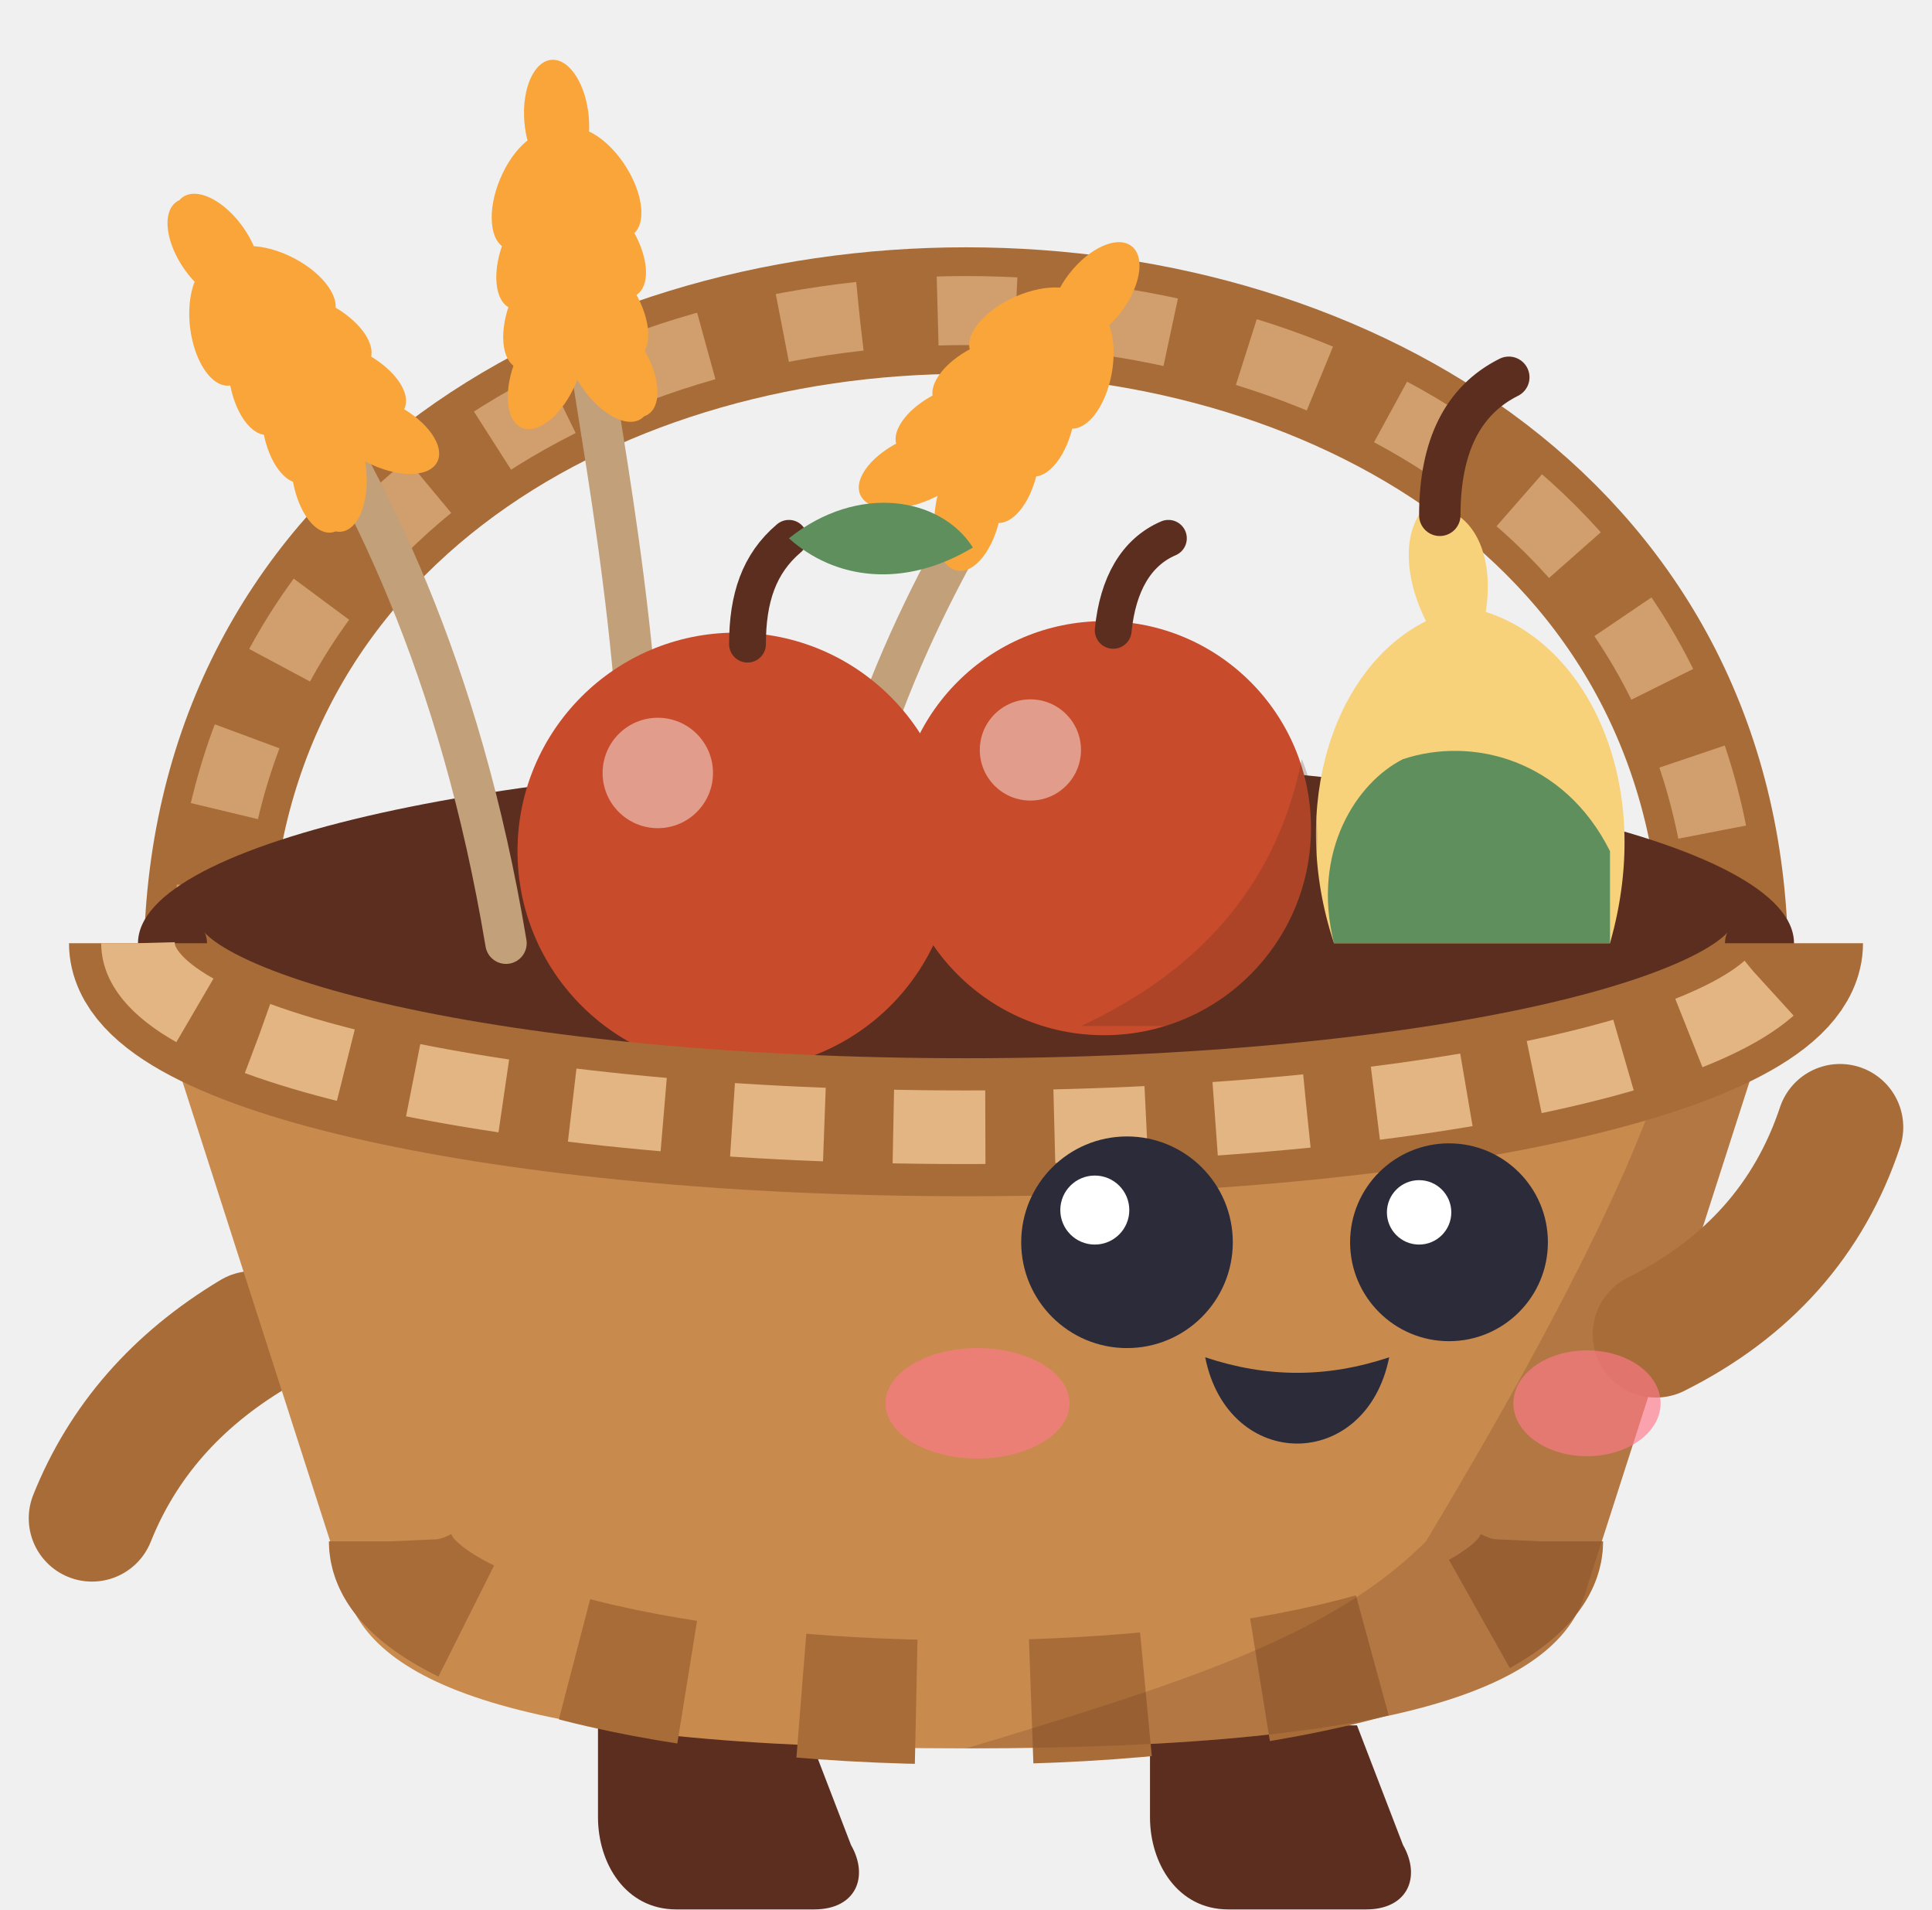
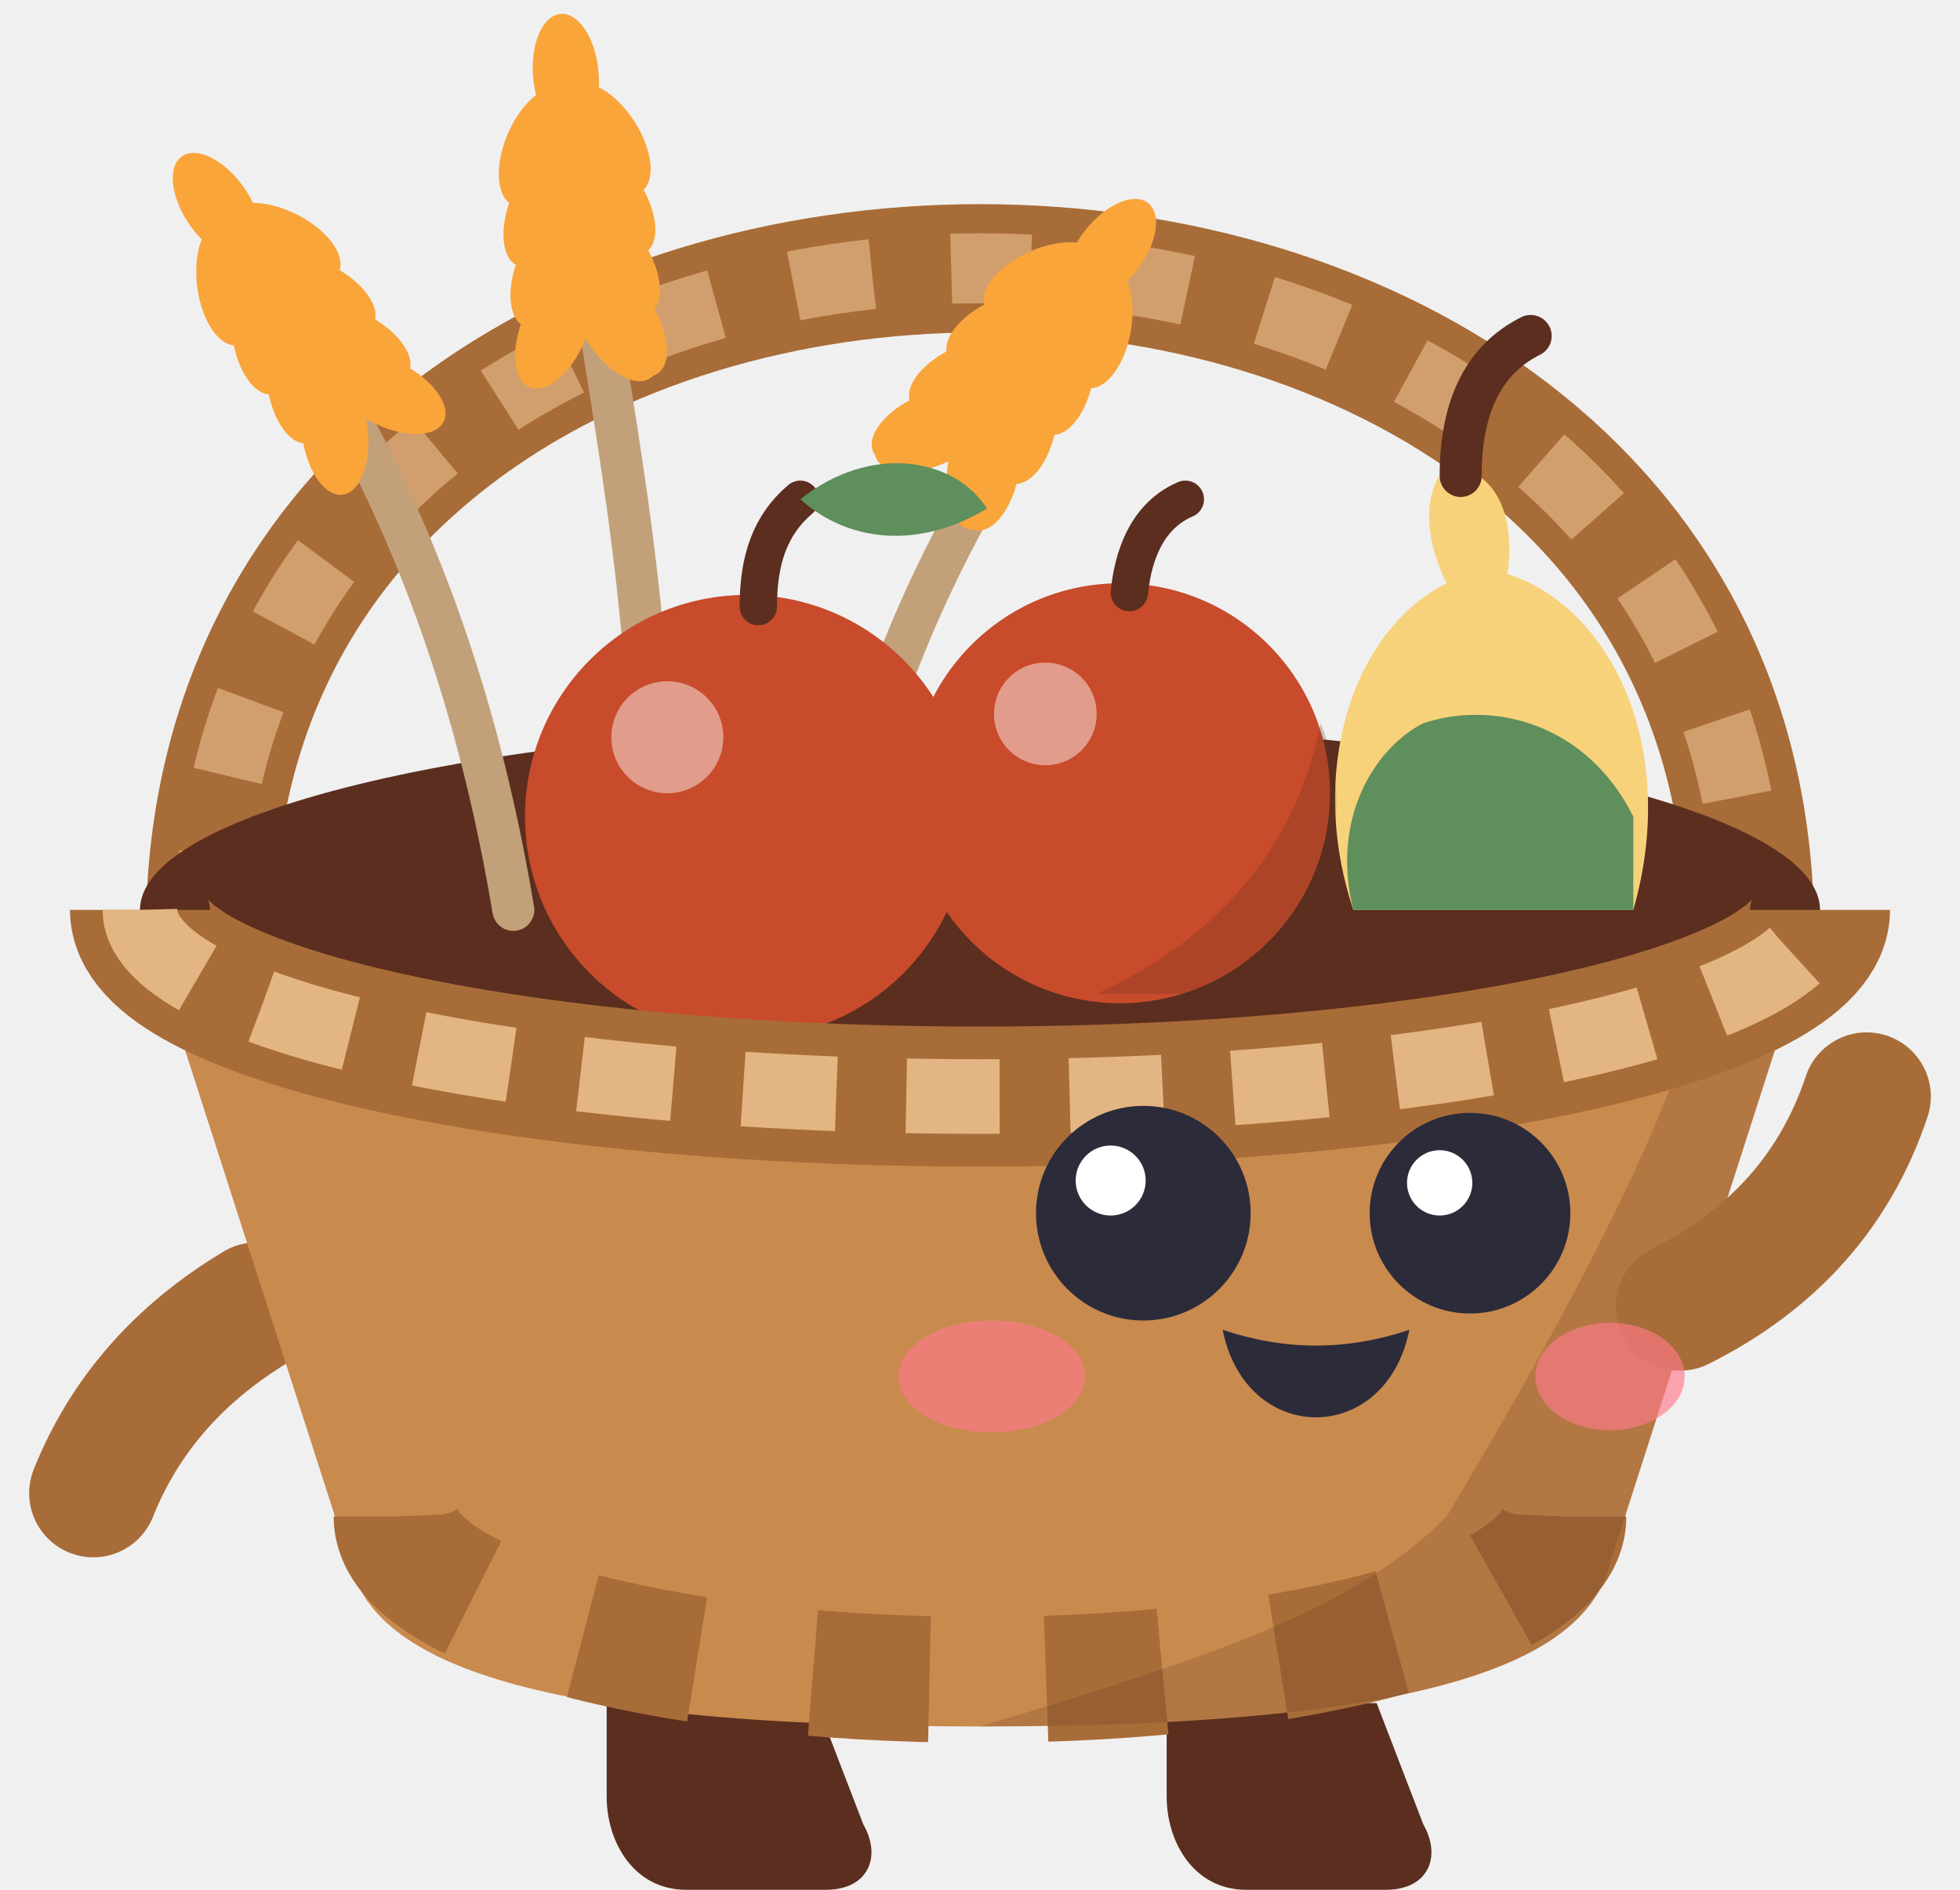
- <svg xmlns="http://www.w3.org/2000/svg" viewBox="8 -1 84 83">
+ <svg xmlns="http://www.w3.org/2000/svg" viewBox="8 1 84 81">
  <path d="M34 74v4c0 2 1.2 4 3.4 4h6c1.8 0 2.4-1.4 1.6-2.8L43 74ZM58 74v4c0 2 1.2 4 3.4 4h6c1.8 0 2.4-1.4 1.6-2.8L67 74Z" fill="#5B2E1F" />
  <path d="M19 57Q14 60 12 65" fill="none" stroke="#a86c38" stroke-width="5.5" stroke-linecap="round" />
  <path d="M17 41C17 3 83 3 83 41" fill="none" stroke="#a86c38" stroke-width="5.5" />
  <path d="M17 41C17 3 83 3 83 41" fill="none" stroke="#e3b583" stroke-width="3" stroke-dasharray="3.4 3.4" opacity="0.7" />
  <ellipse cx="50" cy="40" rx="36" ry="8" fill="#5B2E1F" />
  <path d="M30 40C28 28 24 20 20 14M36 38C36 26 34 18 33 10M44 38C46 28 50 22 53 17" fill="none" stroke="#C2A07A" stroke-width="1.8" stroke-linecap="round" />
-   <path d="M15.8 7.7A2.6 1.4 55 1 0 18.8 11.9A2.6 1.4 55 1 0 15.8 7.7ZM17.7 10.2A2.7 1.4 27 1 0 22.5 12.7A2.7 1.4 27 1 0 17.7 10.2ZM17.5 10.4A2.7 1.4 83 1 0 18.2 15.7A2.7 1.4 83 1 0 17.5 10.4ZM19.2 12.4A2.7 1.4 27 1 0 24 14.8A2.7 1.4 27 1 0 19.2 12.4ZM19 12.5A2.7 1.4 83 1 0 19.7 17.9A2.7 1.4 83 1 0 19 12.5ZM20.7 14.5A2.7 1.4 27 1 0 25.5 16.9A2.7 1.4 27 1 0 20.7 14.5ZM20.5 14.6A2.7 1.4 83 1 0 21.1 20A2.7 1.4 83 1 0 20.5 14.6ZM22.2 16.6A2.7 1.4 27 1 0 27 19.1A2.7 1.4 27 1 0 22.2 16.6ZM22 16.8A2.7 1.4 83 1 0 22.6 22.1A2.7 1.4 83 1 0 22 16.8ZM32 1.6A2.6 1.4 85 1 0 32.4 6.8A2.6 1.4 85 1 0 32 1.6ZM32.4 4.8A2.7 1.4 57 1 0 35.3 9.3A2.7 1.4 57 1 0 32.4 4.8ZM32.1 4.8A2.7 1.4 113 1 0 30 9.8A2.7 1.4 113 1 0 32.1 4.8ZM32.6 7.4A2.7 1.4 57 1 0 35.5 11.9A2.7 1.4 57 1 0 32.6 7.4ZM32.3 7.4A2.7 1.4 113 1 0 30.2 12.4A2.7 1.4 113 1 0 32.3 7.4ZM32.8 10A2.7 1.4 57 1 0 35.8 14.5A2.7 1.4 57 1 0 32.8 10ZM32.6 10A2.7 1.4 113 1 0 30.5 15A2.7 1.4 113 1 0 32.6 10ZM33.1 12.6A2.7 1.4 57 1 0 36 17.1A2.7 1.4 57 1 0 33.1 12.6ZM32.8 12.6A2.7 1.4 113 1 0 30.7 17.6A2.7 1.4 113 1 0 32.8 12.6ZM57.2 9.7A2.6 1.4 128 1 0 54 13.8A2.6 1.4 128 1 0 57.2 9.7ZM55.4 12.3A2.7 1.4 100 1 0 54.4 17.6A2.7 1.4 100 1 0 55.4 12.3ZM55.2 12.1A2.7 1.4 156 1 0 50.2 14.3A2.7 1.4 156 1 0 55.2 12.1ZM53.8 14.3A2.7 1.4 100 1 0 52.8 19.7A2.7 1.4 100 1 0 53.8 14.3ZM53.6 14.2A2.7 1.4 156 1 0 48.6 16.4A2.7 1.4 156 1 0 53.6 14.2ZM52.2 16.4A2.7 1.4 100 1 0 51.2 21.7A2.7 1.4 100 1 0 52.2 16.4ZM52 16.2A2.7 1.4 156 1 0 47 18.4A2.7 1.4 156 1 0 52 16.2ZM50.6 18.4A2.7 1.4 100 1 0 49.6 23.8A2.7 1.4 100 1 0 50.6 18.4ZM50.4 18.3A2.7 1.4 156 1 0 45.4 20.5A2.7 1.4 156 1 0 50.4 18.3Z" fill="#F9A53A" />
+   <path d="M15.8 7.7a2.6 1.4 55 1 0 3 4.3a2.6 1.4 55 1 0-3-4.3ZM17.7 10.2a2.7 1.4 27 1 0 4.8 2.5a2.7 1.4 27 1 0-4.8-2.5ZM17.5 10.4a2.7 1.4 83 1 0 .7 5.4a2.7 1.4 83 1 0-.7-5.4ZM19.2 12.4a2.7 1.4 27 1 0 4.8 2.5a2.7 1.4 27 1 0-4.8-2.5ZM19 12.5a2.7 1.4 83 1 0 .7 5.4a2.7 1.4 83 1 0-.7-5.4ZM20.7 14.5a2.7 1.4 27 1 0 4.8 2.5a2.7 1.4 27 1 0-4.8-2.5ZM20.5 14.6a2.7 1.4 83 1 0 .7 5.4a2.7 1.4 83 1 0-.7-5.4ZM22.2 16.6a2.7 1.4 27 1 0 4.8 2.5a2.7 1.4 27 1 0-4.8-2.5ZM22 16.8a2.7 1.4 83 1 0 .7 5.4a2.7 1.4 83 1 0-.7-5.4ZM32 1.6a2.6 1.4 85 1 0 .5 5.2a2.6 1.4 85 1 0-.5-5.2ZM32.4 4.8a2.7 1.4 57 1 0 2.9 4.5a2.7 1.4 57 1 0-2.9-4.5ZM32.1 4.8a2.7 1.4 113 1 0-2.1 5a2.7 1.4 113 1 0 2.1-5ZM32.6 7.4a2.7 1.4 57 1 0 2.9 4.5a2.7 1.4 57 1 0-2.9-4.5ZM32.3 7.4a2.7 1.4 113 1 0-2.1 5a2.7 1.4 113 1 0 2.1-5ZM32.8 10a2.7 1.4 57 1 0 2.9 4.5a2.7 1.4 57 1 0-2.9-4.5ZM32.6 10a2.7 1.4 113 1 0-2.1 5a2.7 1.4 113 1 0 2.1-5ZM33.1 12.6a2.7 1.4 57 1 0 2.9 4.5a2.7 1.4 57 1 0-2.9-4.5ZM32.8 12.6a2.7 1.4 113 1 0-2.1 5a2.7 1.4 113 1 0 2.1-5ZM57.2 9.7a2.6 1.4 128 1 0-3.2 4.1a2.6 1.4 128 1 0 3.2-4.1ZM55.4 12.3a2.7 1.4 100 1 0-.9 5.3a2.7 1.4 100 1 0 .9-5.3ZM55.2 12.1a2.7 1.4 156 1 0-4.9 2.2a2.7 1.4 156 1 0 4.9-2.2ZM53.8 14.3a2.7 1.4 100 1 0-.9 5.3a2.7 1.4 100 1 0 .9-5.3ZM53.6 14.2a2.7 1.4 156 1 0-4.9 2.2a2.7 1.4 156 1 0 4.9-2.2ZM52.2 16.4a2.7 1.4 100 1 0-.9 5.3a2.7 1.4 100 1 0 .9-5.3ZM52 16.2a2.7 1.4 156 1 0-4.9 2.2a2.7 1.4 156 1 0 4.9-2.2ZM50.6 18.4a2.7 1.4 100 1 0-.9 5.3a2.7 1.4 100 1 0 .9-5.3ZM50.4 18.3a2.7 1.4 156 1 0-4.9 2.2a2.7 1.4 156 1 0 4.9-2.2Z" fill="#F9A53A" />
  <path d="M66 40c-2-6 0-12 4-14c-1-2-1-4 0-5c2 0 3 2 2.6 4.6C77 27 80 33 78 40Z" fill="#F7D27A" />
  <path d="M66 40c-1-4 1-7 3-8c3-1 7 0 9 4l0 4Z" fill="#5E8F5C" />
  <path d="M70.6 21.4c0-3 1-5 3-6" fill="none" stroke="#5B2E1F" stroke-width="1.8" stroke-linecap="round" />
  <circle cx="40" cy="36" r="9.5" fill="#C84B2B" />
  <circle cx="56" cy="35" r="9" fill="#C84B2B" />
  <path d="M60 43.6a9 9 0 0 0 4.6-11.6c-1 5-4 9-9.6 11.6Z" fill="#5B2E1F" opacity="0.25" />
  <circle cx="36.6" cy="32.6" r="2.4" fill="#ffffff" opacity="0.45" />
  <circle cx="52.8" cy="31.6" r="2.2" fill="#ffffff" opacity="0.45" />
  <path d="M40.5 27c0-2 .5-3.5 1.8-4.6M56.4 26.4c.2-2 1-3.4 2.4-4" fill="none" stroke="#5B2E1F" stroke-width="1.6" stroke-linecap="round" />
  <path d="M42.3 22.4c3-2.4 6.6-1.8 8 .4c-3 1.8-6 1.4-8-.4Z" fill="#5E8F5C" />
  <path d="M14 40A36 8 0 0 0 86 40L77 68C76 72 70 75 50 75C30 75 24 72 23 68Z" fill="#c98a4e" />
  <path d="M25 66A25 7 0 0 0 75 66" fill="none" stroke="#a86c38" stroke-width="5.4" stroke-dasharray="5 5" stroke-dashoffset="0" />
  <path d="M86 40L77 68C76 72 70 75 50 75C60 72 66 70 70 66C76 56 80 48 81 43Z" fill="#5B2E1F" opacity="0.2" />
  <path d="M14 40A36 8 0 0 0 86 40" fill="none" stroke="#a86c38" stroke-width="6" />
  <path d="M14 40A36 8 0 0 0 86 40" fill="none" stroke="#e3b583" stroke-width="3.2" stroke-dasharray="4 3" />
  <g class="part-arms" style="transform-box: fill-box; transform-origin: 0% 80%">
    <path d="M80 57Q86 54 88 48" fill="none" stroke="#a86c38" stroke-width="5.5" stroke-linecap="round" />
  </g>
  <circle cx="57" cy="53" r="4.6" fill="#2b2b3a" />
  <circle cx="55.6" cy="51.6" r="1.5" fill="#ffffff" />
  <circle cx="71" cy="53" r="4.3" fill="#2b2b3a" />
  <circle cx="69.7" cy="51.7" r="1.4" fill="#ffffff" />
  <ellipse cx="50.5" cy="60" rx="4" ry="2.4" fill="#ff7a8a" opacity="0.65" />
  <ellipse cx="77" cy="60" rx="3.2" ry="2.3" fill="#ff7a8a" opacity="0.65" />
  <path d="M60.4 58C61.4 63 67.4 63 68.4 58C65.7 58.9 63.1 58.9 60.4 58Z" fill="#2b2b3a" />
</svg>
